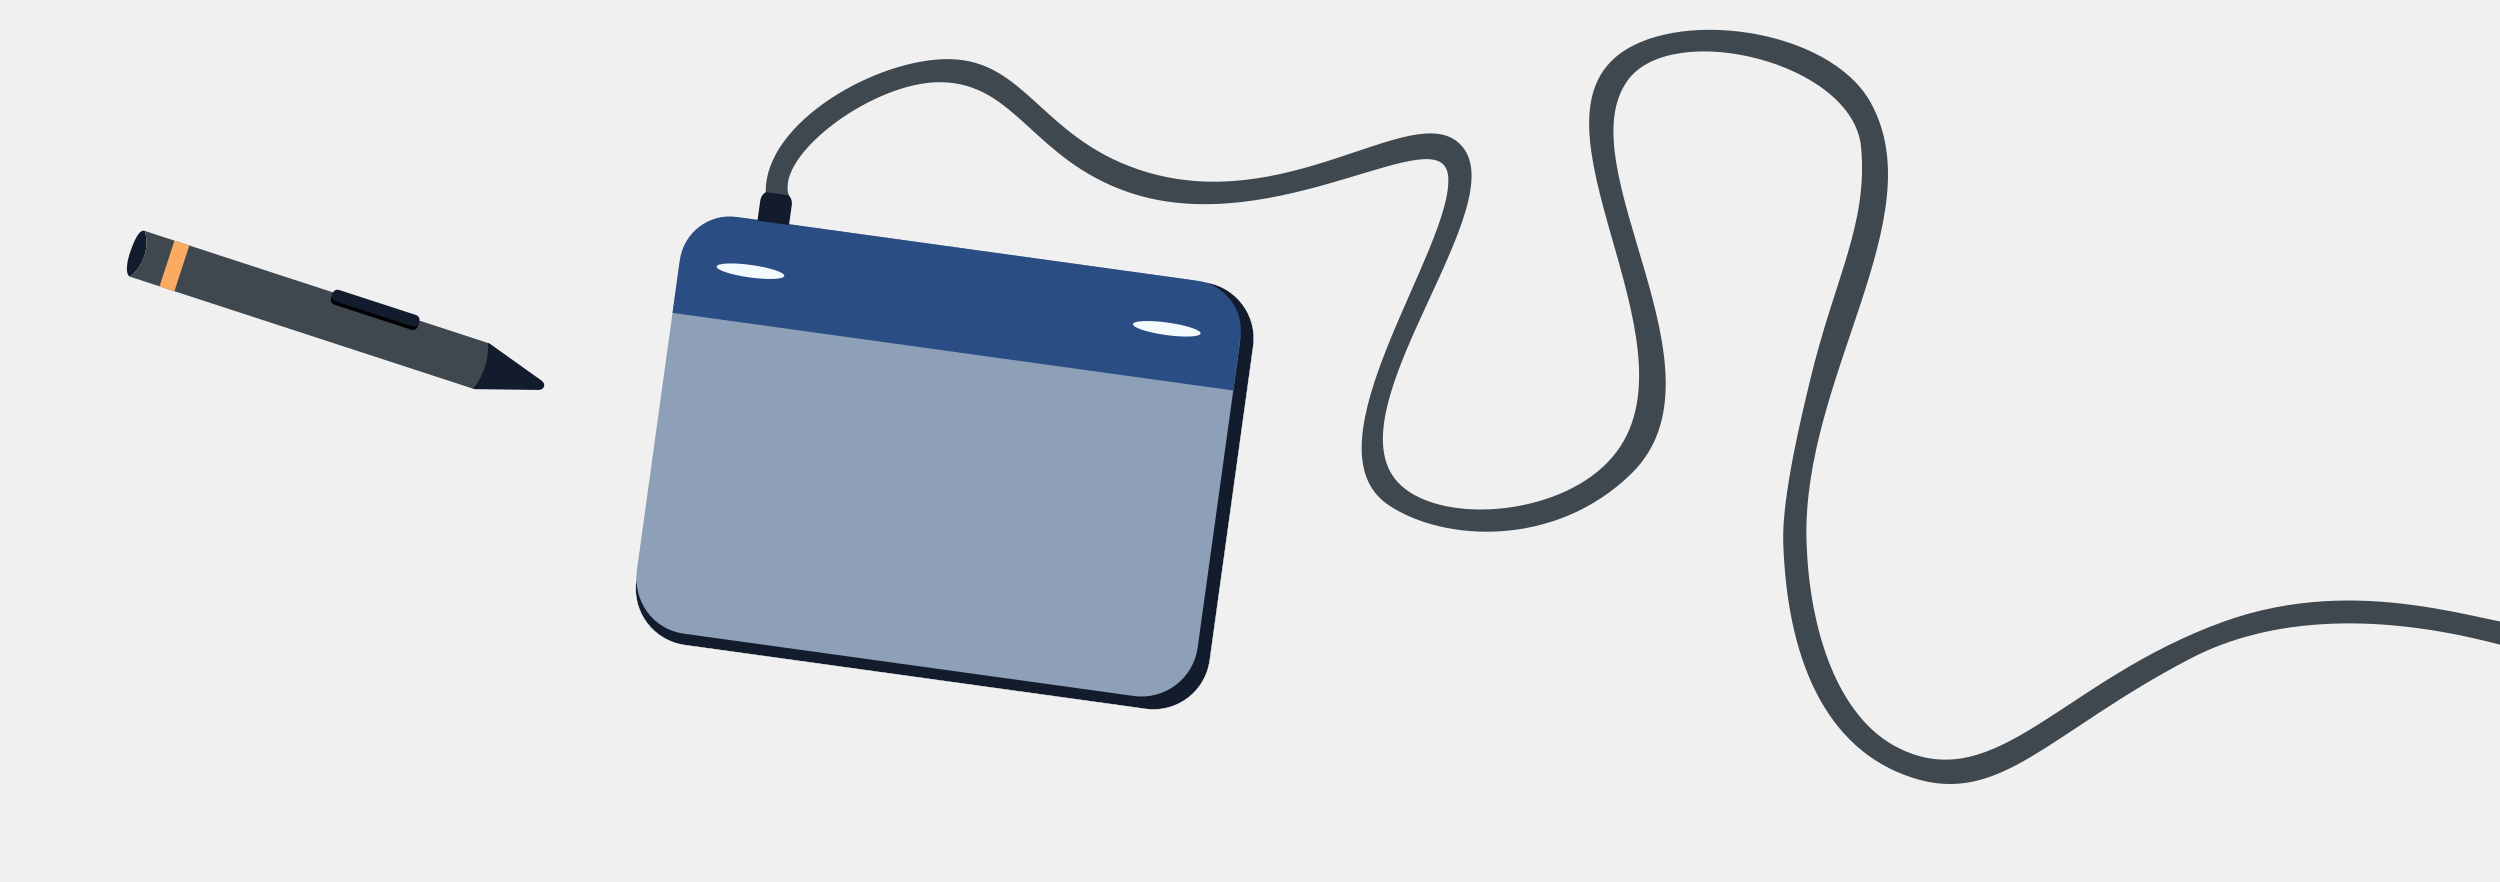
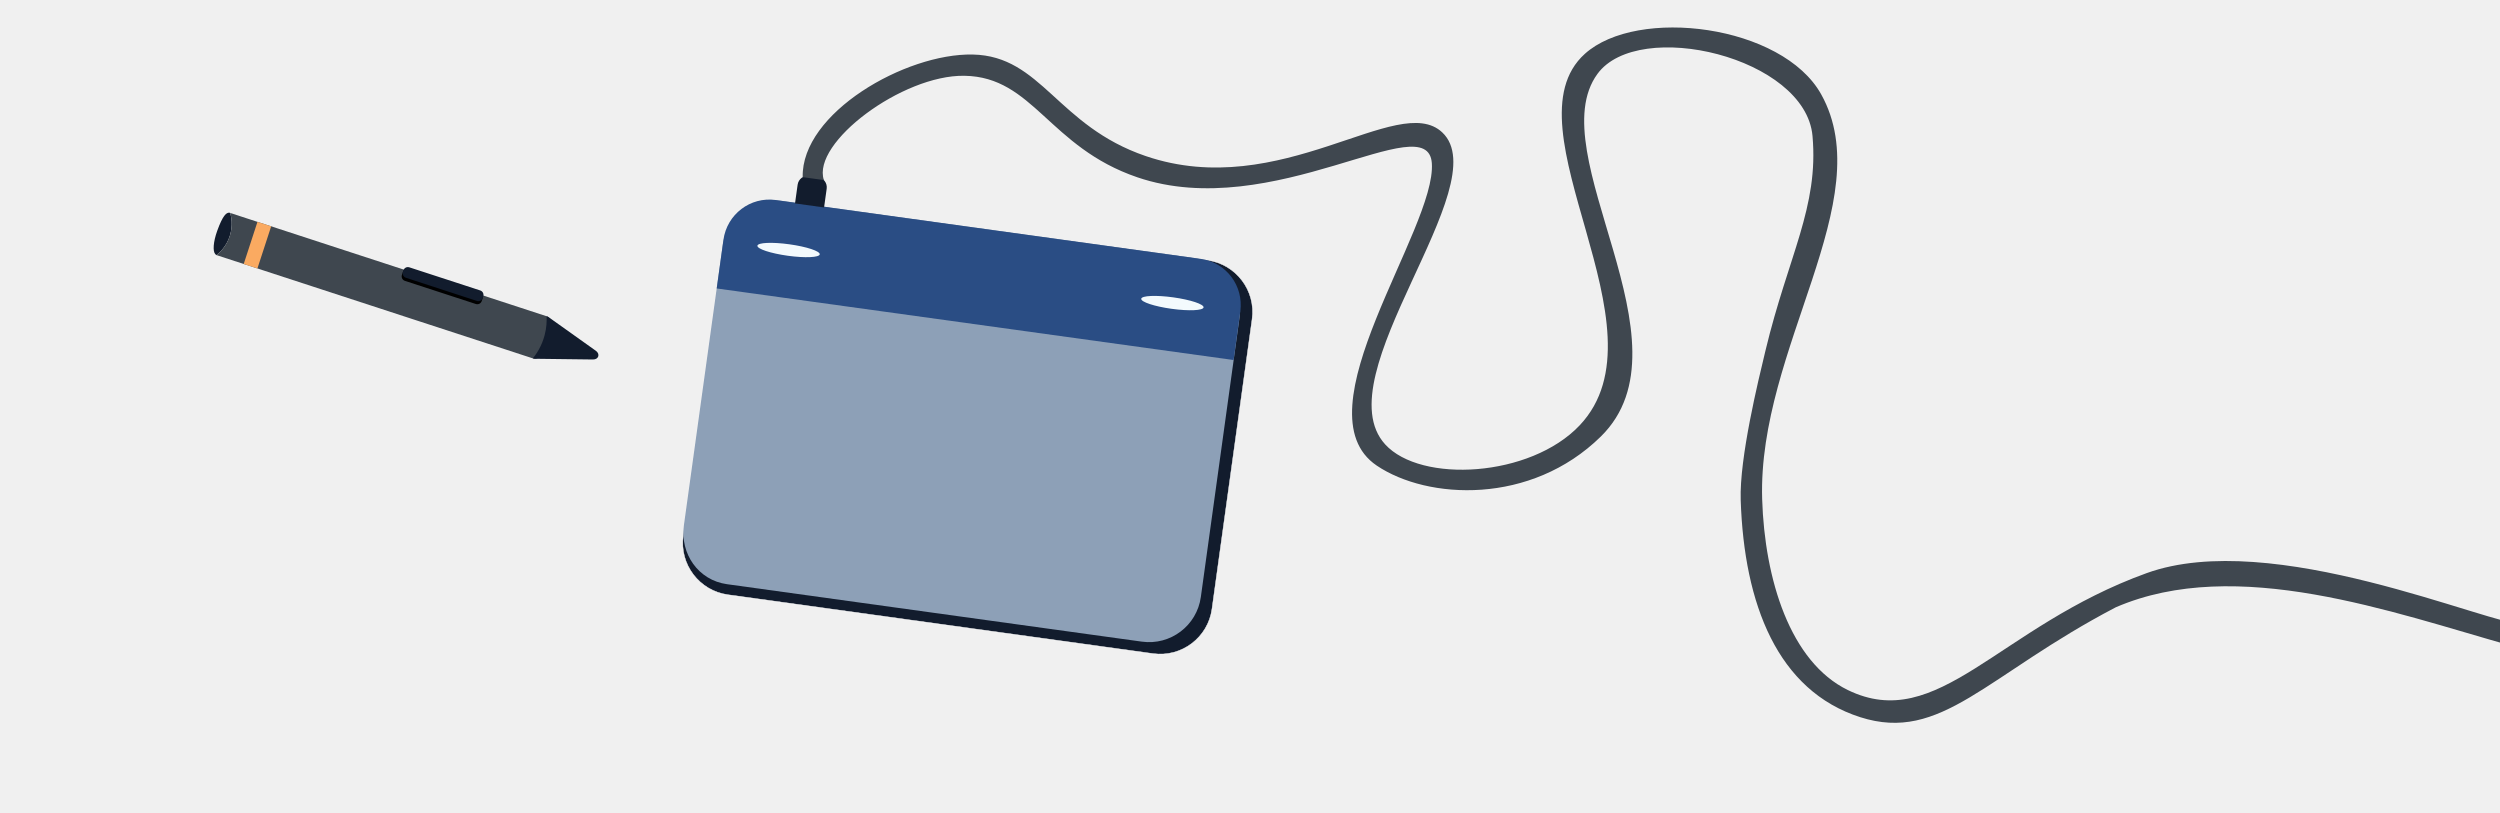
- <svg xmlns="http://www.w3.org/2000/svg" version="1.1" id="Layer_1" x="0px" y="0px" viewBox="0 0 5736.2 2023" style="enable-background:new 0 0 5736.2 2023;" xml:space="preserve">
+ <svg xmlns="http://www.w3.org/2000/svg" version="1.1" id="Layer_1" x="0px" y="0px" viewBox="0 0 6221.9 2023" style="enable-background:new 0 0 6221.9 2023;" xml:space="preserve">
  <style type="text/css">
	.st0{fill:#121C2D;stroke:#FFFFFF;stroke-miterlimit:10;}
	.st1{fill:#8DA0B7;}
	.st2{fill:#2A4D84;}
	.st3{fill:#F3FAFD;}
	.st4{fill:#121C2D;}
	.st5{fill:#3F474F;}
	.st6{fill:#FAAA61;}
	.st7{fill:#464F4F;}
	.st8{fill:#1F2828;}
</style>
  <g>
-     <path class="st0" d="M2628.9,1626.6l-1058-146.5c-71.2-9.9-121-75.6-111.1-146.8l99.8-721.1c9.9-71.2,75.6-121,146.8-111.1   l1058,146.5c71.2,9.9,121,75.6,111.1,146.8l-99.8,721.1C2765.9,1586.7,2700.1,1636.5,2628.9,1626.6z" />
-     <path class="st1" d="M2601.2,1596.9l-1032.6-143c-71.2-9.9-117-75.6-107.1-146.8l96.5-696.7c9.9-71.2,71.6-121,142.8-111.1   l1032.6,143c71.2,9.9,121,75.6,111.1,146.8l-96.5,696.7C2738.2,1557,2672.5,1606.8,2601.2,1596.9z" />
-     <path class="st2" d="M1543.1,717.9l16.8-121.3c8.8-63.3,67-107.6,130.1-98.8l1057.8,146.5c63.1,8.7,107.2,67.2,98.4,130.5   L2829.5,896" />
-     <ellipse transform="matrix(0.1371 -0.9906 0.9906 0.1371 1562.776 3303.011)" class="st3" cx="2677.2" cy="754.5" rx="14.4" ry="78.3" />
-     <ellipse transform="matrix(0.1371 -0.9906 0.9906 0.1371 869.3393 2242.678)" class="st3" cx="1721.9" cy="622.4" rx="14.4" ry="78.3" />
+     <path class="st0" d="M2869.5,1626.6l-1058-146.5c-71.2-9.9-121-75.6-111.1-146.8l99.8-721.1c9.9-71.2,75.6-121,146.8-111.1   l1058,146.5c71.2,9.9,121,75.6,111.1,146.8l-99.8,721.1C3006.5,1586.7,2940.7,1636.5,2869.5,1626.6z" />
+     <path class="st1" d="M2841.8,1596.9l-1032.6-143c-71.2-9.9-117-75.6-107.1-146.8l96.5-696.7c9.9-71.2,71.6-121,142.8-111.1   l1032.6,143c71.2,9.9,121,75.6,111.1,146.8l-96.5,696.7C2978.8,1557,2913.1,1606.8,2841.8,1596.9z" />
+     <path class="st2" d="M1783.7,717.9l16.8-121.3c8.8-63.3,67-107.6,130.1-98.8l1057.8,146.5c63.1,8.7,107.2,67.2,98.4,130.5   L3070.1,896" />
+     <ellipse transform="matrix(0.1371 -0.9906 0.9906 0.1371 1770.489 3541.24)" class="st3" cx="2917.8" cy="754.4" rx="14.4" ry="78.3" />
+     <ellipse transform="matrix(0.1371 -0.9906 0.9906 0.1371 1077.06 2480.982)" class="st3" cx="1962.5" cy="622.3" rx="14.4" ry="78.3" />
  </g>
-   <path class="st4" d="M1810.3,516.3l-72.3-10l6.5-46.6c2-14.2,15.1-24.1,29.3-22.1l20.9,2.9c14.2,2,24.1,15.1,22.1,29.3L1810.3,516.3  z" />
-   <path class="st5" d="M5761.5,1486.2c-297.3-83.6-550.8-71.8-736.4,25.2c-323.6,169.1-434.4,338-636,273.5  c-206.1-66-289-281.5-297.5-540.1c-3.5-105.1,43.8-298.1,61.6-372.1c56.9-236.9,132.9-357,117.1-534.3  C4252.9,142.2,3837.4,43.6,3735,184c-144.2,197.7,245.6,669.5,8.5,902.4c-174.2,171.1-431,157.6-557.5,72.5  c-199-133.8,148.3-589.3,136.9-752.7c-10.1-145.2-395.6,150.1-732.8,35.1c-220.6-75.2-258.9-250-430.5-252.7  c-154.6-2.5-380.4,166.7-349.8,259.5l-52.7-7.2c-3.7-159.5,255.7-308.6,423.2-305.2c171.6,3.6,209.9,177.5,430.5,252.7  c337.2,115,628.4-161.8,737.9-59c138.9,130.5-296.7,606.7-142,776.5c88.8,97.5,361.2,82.3,483.9-47.1  c228.2-240.7-189.8-741.7,13.1-924.8c130.6-117.9,491.7-72.5,588.2,100.8c146.9,263.7-158.4,632.1-146.9,1007.5  c6.2,199.6,69.7,405,212.9,474.9c224.9,109.7,374.4-157.3,743.9-290.8c313.2-113.1,598.9,6.5,700,9.1" />
+   <path class="st4" d="M2050.9,516.3l-72.3-10l6.5-46.6c2-14.2,15.1-24.1,29.3-22.1l20.9,2.9c14.2,2,24.1,15.1,22.1,29.3L2050.9,516.3  z" />
+   <path class="st5" d="M6250.9,1607.5c-297.3-83.6-684.9-225.8-985.2-96.1c-323.6,169.1-434.4,338-636,273.5  c-206.1-66-289-281.5-297.5-540.1c-3.5-105.1,43.8-298.1,61.6-372.1c56.9-236.9,132.9-357,117.1-534.3  C4493.5,142.2,4078,43.6,3975.6,184c-144.2,197.7,245.6,669.5,8.5,902.4c-174.2,171.1-431,157.6-557.5,72.5  c-199-133.8,148.3-589.3,136.9-752.7c-10.1-145.2-395.6,150.1-732.8,35.1c-220.6-75.2-258.9-250-430.5-252.7  c-154.6-2.5-380.4,166.7-349.8,259.5l-52.7-7.2c-3.7-159.5,255.7-308.6,423.2-305.2c171.6,3.6,209.9,177.5,430.5,252.7  c337.2,115,628.4-161.8,737.9-59c138.9,130.5-296.7,606.7-142,776.5c88.8,97.5,361.2,82.3,483.9-47.1  c228.2-240.7-189.8-741.7,13.1-924.8c130.6-117.9,491.7-72.5,588.2,100.8c146.9,263.7-158.4,632.1-146.9,1007.5  c6.2,199.6,69.7,405,212.9,474.9c224.9,109.7,374.4-157.3,743.9-290.8c313.2-113.1,847.7,127.8,948.8,130.4" />
  <g>
-     <path class="st4" d="M298.2,634.9c6.9-5.5,25.1-21.3,33.5-49c7.9-25.6,3.1-47.3,0.7-55.9c-0.7-0.3-1.7-0.7-2.9-0.7   c-6.7,0-15.6,6.5-29.5,45.2c-10,27.7-11.3,50.7-5,57.7C295.9,633.3,297.5,634.7,298.2,634.9z" />
-     <path class="st5" d="M298.2,634.9l787.3,257c8.4,2.7,17.4-1.8,20.1-10.2l24.3-74.6c2.7-8.4-1.8-17.4-10.2-20.1L332.4,530   c2.4,8.7,7.2,30.3-0.7,55.9C323.2,613.6,305.1,629.4,298.2,634.9z" />
-     <path class="st4" d="M1085.5,891.9c2,0.7,4.1,1,6.1,1l143.6,1.8c14,0.2,18.5-13.6,7.1-21.7l-117-83.3c-1.7-1.2-3.5-2.1-5.6-2.8   c0.6,11.9,0.2,28.6-5,47.8C1107.5,862,1094.2,881.2,1085.5,891.9z" />
-     <rect x="345" y="592.3" transform="matrix(0.3103 -0.9506 0.9506 0.3103 -304.088 801.2618)" class="st6" width="110.4" height="35.9" />
+     <path class="st4" d="M538.8,634.9c6.9-5.5,25.1-21.3,33.5-49c7.9-25.6,3.1-47.3,0.7-55.9c-0.7-0.3-1.7-0.7-2.9-0.7   c-6.7,0-15.6,6.5-29.5,45.2c-10,27.7-11.3,50.7-5,57.7C536.5,633.3,538.1,634.7,538.8,634.9z" />
+     <path class="st5" d="M538.8,634.9l787.3,257c8.4,2.7,17.4-1.8,20.1-10.2l24.3-74.6c2.7-8.4-1.8-17.4-10.2-20.1L573,530   c2.4,8.7,7.2,30.3-0.7,55.9C563.8,613.6,545.7,629.4,538.8,634.9z" />
+     <path class="st4" d="M1326.1,891.9c2,0.7,4.1,1,6.1,1l143.6,1.8c14,0.2,18.5-13.6,7.1-21.7l-117-83.3c-1.7-1.2-3.5-2.1-5.6-2.8   c0.6,11.9,0.2,28.6-5,47.8C1348.1,862,1334.8,881.2,1326.1,891.9z" />
+     <rect x="585.6" y="592.2" transform="matrix(0.3103 -0.9506 0.9506 0.3103 -138.1401 1029.978)" class="st6" width="110.4" height="35.9" />
    <g>
-       <path d="M767.1,699l176.6,57.6c6.1,2,12.6-1.3,14.6-7.4l2.8-8.5c2-6.1-1.3-12.6-7.4-14.6L777,668.5c-6.1-2-12.6,1.3-14.6,7.4    l-2.8,8.5C757.7,690.5,761,697,767.1,699z" />
-       <path class="st4" d="M769.6,691.3l176.6,57.6c6.1,2,12.6-1.3,14.6-7.4l1.3-4c2-6.1-1.3-12.6-7.4-14.6l-176.6-57.6    c-6.1-2-12.6,1.3-14.6,7.4l-1.3,4C760.2,682.8,763.5,689.3,769.6,691.3z" />
+       <path d="M1007.7,699l176.6,57.6c6.1,2,12.6-1.3,14.6-7.4l2.8-8.5c2-6.1-1.3-12.6-7.4-14.6l-176.7-57.6c-6.1-2-12.6,1.3-14.6,7.4    l-2.8,8.5C998.3,690.5,1001.6,697,1007.7,699z" />
+       <path class="st4" d="M1010.2,691.3l176.6,57.6c6.1,2,12.6-1.3,14.6-7.4l1.3-4c2-6.1-1.3-12.6-7.4-14.6l-176.6-57.6    c-6.1-2-12.6,1.3-14.6,7.4l-1.3,4C1000.8,682.8,1004.1,689.3,1010.2,691.3z" />
    </g>
-     <path class="st7" d="M332.4,530" />
-     <path class="st8" d="M332.4,530" />
+     <path class="st7" d="M573,530" />
+     <path class="st8" d="M573,530" />
  </g>
</svg>
